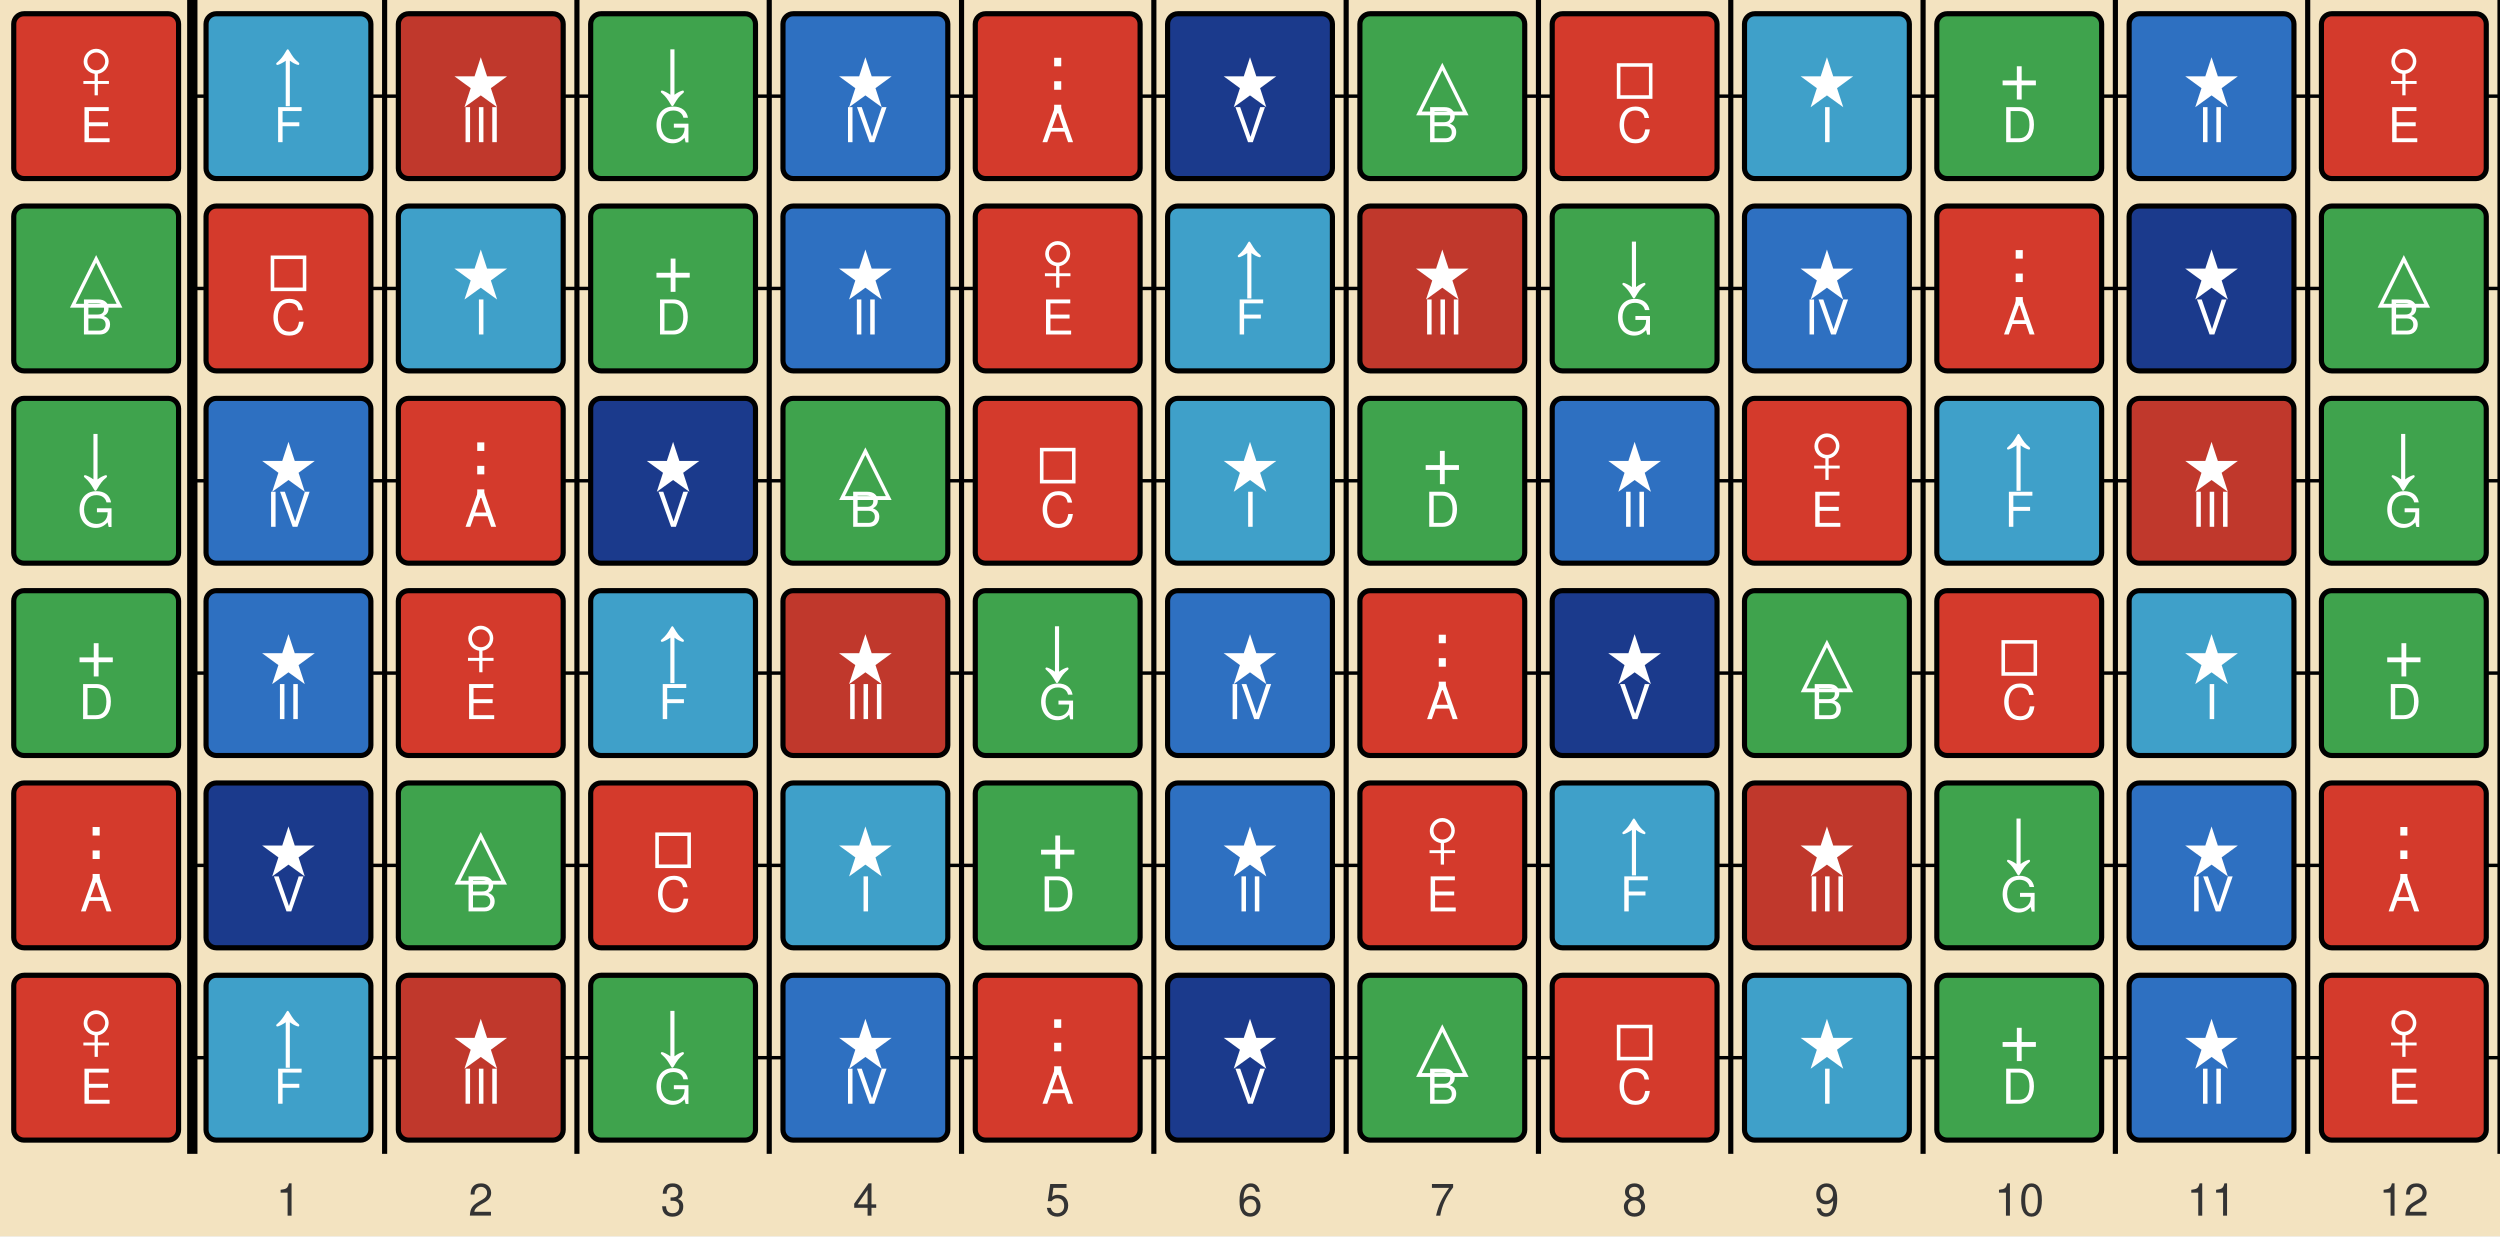
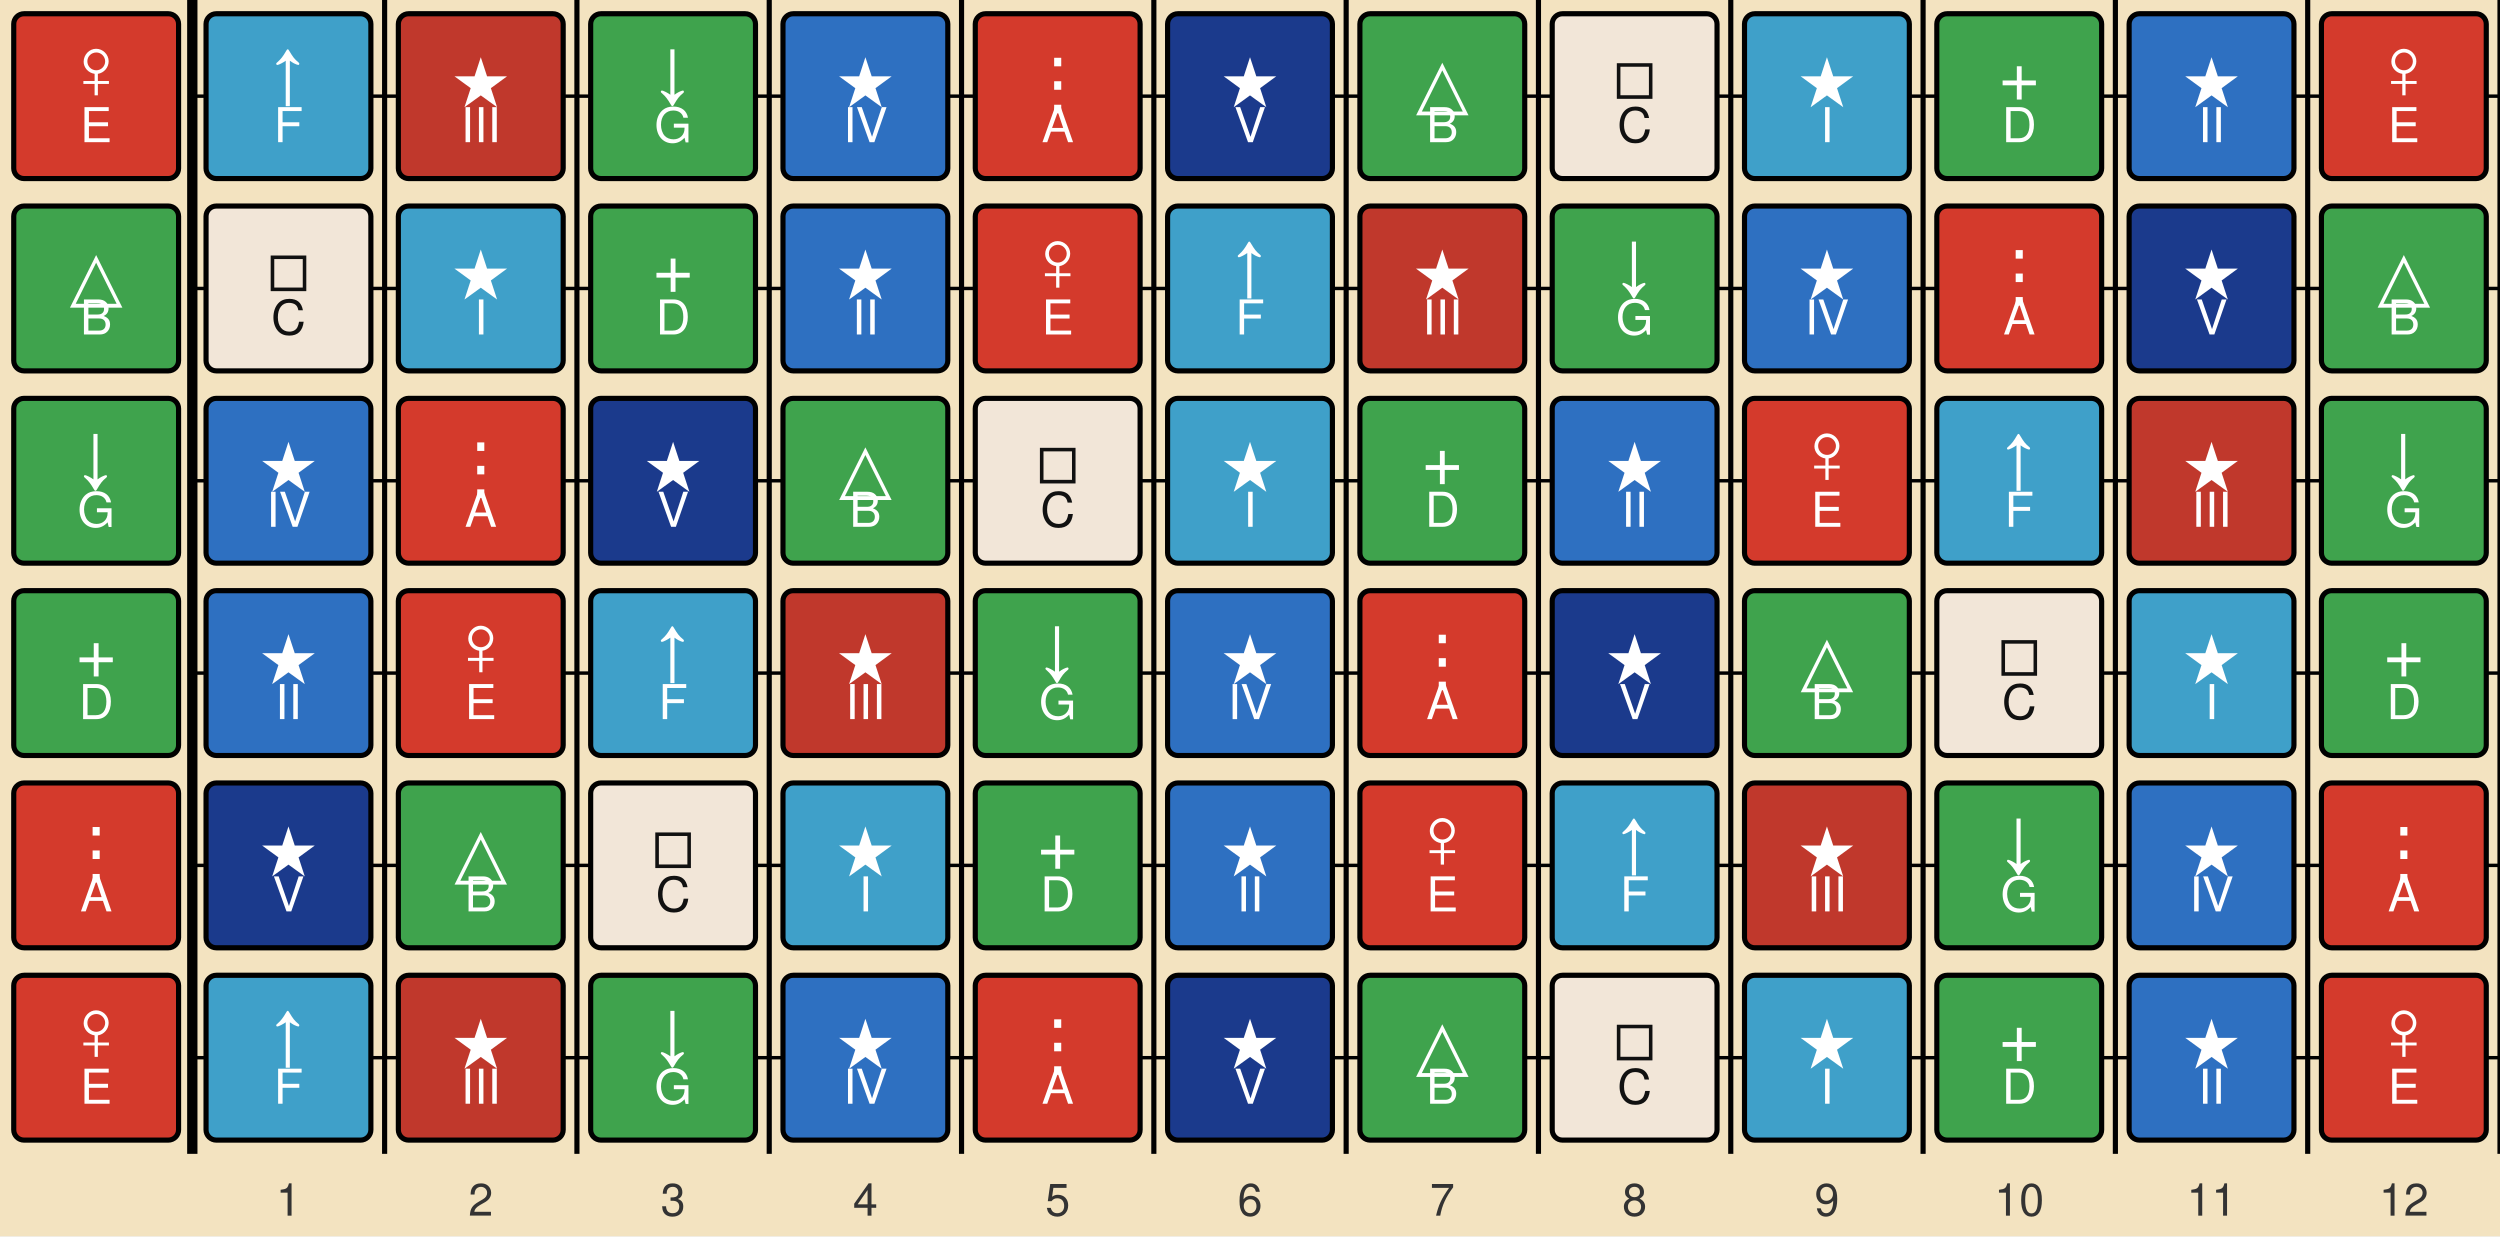
<svg xmlns="http://www.w3.org/2000/svg" width="728" height="360" viewBox="0 0 728 360">
  <rect width="728" height="360" fill="#f3e3c0" />
  <line x1="56" y1="0" x2="56" y2="336" stroke="#000" stroke-width="3" />
  <line x1="112" y1="0" x2="112" y2="336" stroke="#000" stroke-width="1.5" />
  <text x="84" y="354" fill="#333" font-size="13" text-anchor="middle" font-family="Helvetica,Arial,sans-serif">1</text>
  <line x1="168" y1="0" x2="168" y2="336" stroke="#000" stroke-width="1.5" />
  <text x="140" y="354" fill="#333" font-size="13" text-anchor="middle" font-family="Helvetica,Arial,sans-serif">2</text>
  <line x1="224" y1="0" x2="224" y2="336" stroke="#000" stroke-width="1.5" />
  <text x="196" y="354" fill="#333" font-size="13" text-anchor="middle" font-family="Helvetica,Arial,sans-serif">3</text>
  <line x1="280" y1="0" x2="280" y2="336" stroke="#000" stroke-width="1.5" />
  <text x="252" y="354" fill="#333" font-size="13" text-anchor="middle" font-family="Helvetica,Arial,sans-serif">4</text>
  <line x1="336" y1="0" x2="336" y2="336" stroke="#000" stroke-width="1.5" />
  <text x="308" y="354" fill="#333" font-size="13" text-anchor="middle" font-family="Helvetica,Arial,sans-serif">5</text>
  <line x1="392" y1="0" x2="392" y2="336" stroke="#000" stroke-width="1.5" />
  <text x="364" y="354" fill="#333" font-size="13" text-anchor="middle" font-family="Helvetica,Arial,sans-serif">6</text>
  <line x1="448" y1="0" x2="448" y2="336" stroke="#000" stroke-width="1.5" />
  <text x="420" y="354" fill="#333" font-size="13" text-anchor="middle" font-family="Helvetica,Arial,sans-serif">7</text>
  <line x1="504" y1="0" x2="504" y2="336" stroke="#000" stroke-width="1.5" />
  <text x="476" y="354" fill="#333" font-size="13" text-anchor="middle" font-family="Helvetica,Arial,sans-serif">8</text>
  <line x1="560" y1="0" x2="560" y2="336" stroke="#000" stroke-width="1.5" />
  <text x="532" y="354" fill="#333" font-size="13" text-anchor="middle" font-family="Helvetica,Arial,sans-serif">9</text>
  <line x1="616" y1="0" x2="616" y2="336" stroke="#000" stroke-width="1.5" />
  <text x="588" y="354" fill="#333" font-size="13" text-anchor="middle" font-family="Helvetica,Arial,sans-serif">10</text>
  <line x1="672" y1="0" x2="672" y2="336" stroke="#000" stroke-width="1.5" />
  <text x="644" y="354" fill="#333" font-size="13" text-anchor="middle" font-family="Helvetica,Arial,sans-serif">11</text>
  <line x1="728" y1="0" x2="728" y2="336" stroke="#000" stroke-width="1.5" />
  <text x="700" y="354" fill="#333" font-size="13" text-anchor="middle" font-family="Helvetica,Arial,sans-serif">12</text>
  <line x1="56" y1="28" x2="728" y2="28" stroke="#000" stroke-width="1" />
  <rect x="4.0" y="4.0" width="48.0" height="48.0" rx="3" fill="#D43A2C" stroke="#000" stroke-width="1.5" />
  <text x="28.0" y="24.2" fill="#fff" font-size="20" text-anchor="middle" dominant-baseline="central" font-family="Helvetica,Arial,sans-serif">♀</text>
  <text x="28.0" y="41.4" fill="#fff" font-size="14" text-anchor="middle" font-family="Helvetica,Arial,sans-serif">E</text>
  <rect x="60.0" y="4.0" width="48.0" height="48.0" rx="3" fill="#3FA0C9" stroke="#000" stroke-width="1.5" />
  <text x="84.0" y="24.2" fill="#fff" font-size="20" text-anchor="middle" dominant-baseline="central" font-family="Helvetica,Arial,sans-serif">↑</text>
  <text x="84.0" y="41.4" fill="#fff" font-size="14" text-anchor="middle" font-family="Helvetica,Arial,sans-serif">F</text>
  <rect x="116.0" y="4.0" width="48.0" height="48.0" rx="3" fill="#C0382C" stroke="#000" stroke-width="1.5" />
  <text x="140.0" y="24.2" fill="#fff" font-size="20" text-anchor="middle" dominant-baseline="central" font-family="Helvetica,Arial,sans-serif">★</text>
  <text x="140.0" y="41.4" fill="#fff" font-size="14" text-anchor="middle" font-family="Helvetica,Arial,sans-serif">III</text>
  <rect x="172.0" y="4.0" width="48.0" height="48.0" rx="3" fill="#3FA34D" stroke="#000" stroke-width="1.5" />
  <text x="196.0" y="24.2" fill="#fff" font-size="20" text-anchor="middle" dominant-baseline="central" font-family="Helvetica,Arial,sans-serif">↓</text>
  <text x="196.0" y="41.4" fill="#fff" font-size="14" text-anchor="middle" font-family="Helvetica,Arial,sans-serif">G</text>
  <rect x="228.0" y="4.0" width="48.0" height="48.0" rx="3" fill="#2E70C1" stroke="#000" stroke-width="1.5" />
  <text x="252.0" y="24.2" fill="#fff" font-size="20" text-anchor="middle" dominant-baseline="central" font-family="Helvetica,Arial,sans-serif">★</text>
  <text x="252.0" y="41.4" fill="#fff" font-size="14" text-anchor="middle" font-family="Helvetica,Arial,sans-serif">IV</text>
  <rect x="284.0" y="4.0" width="48.0" height="48.0" rx="3" fill="#D43A2C" stroke="#000" stroke-width="1.5" />
  <text x="308.0" y="24.2" fill="#fff" font-size="20" text-anchor="middle" dominant-baseline="central" font-family="Helvetica,Arial,sans-serif">⋮</text>
  <text x="308.0" y="41.4" fill="#fff" font-size="14" text-anchor="middle" font-family="Helvetica,Arial,sans-serif">A</text>
  <rect x="340.0" y="4.0" width="48.0" height="48.0" rx="3" fill="#1B3A8C" stroke="#000" stroke-width="1.5" />
  <text x="364.0" y="24.2" fill="#fff" font-size="20" text-anchor="middle" dominant-baseline="central" font-family="Helvetica,Arial,sans-serif">★</text>
  <text x="364.0" y="41.4" fill="#fff" font-size="14" text-anchor="middle" font-family="Helvetica,Arial,sans-serif">V</text>
  <rect x="396.0" y="4.0" width="48.0" height="48.0" rx="3" fill="#3FA34D" stroke="#000" stroke-width="1.5" />
  <text x="420.0" y="24.2" fill="#fff" font-size="20" text-anchor="middle" dominant-baseline="central" font-family="Helvetica,Arial,sans-serif">△</text>
  <text x="420.0" y="41.4" fill="#fff" font-size="14" text-anchor="middle" font-family="Helvetica,Arial,sans-serif">B</text>
-   <rect x="452.0" y="4.0" width="48.0" height="48.0" rx="3" fill="#D43A2C" stroke="#000" stroke-width="1.5" />
-   <text x="476.0" y="24.2" fill="#fff" font-size="20" text-anchor="middle" dominant-baseline="central" font-family="Helvetica,Arial,sans-serif">□</text>
-   <text x="476.0" y="41.4" fill="#fff" font-size="14" text-anchor="middle" font-family="Helvetica,Arial,sans-serif">C</text>
+   <rect x="452.0" y="4.0" width="48.0" height="48.0" rx="3" fill="#F2E6D8" stroke="#000" stroke-width="1.5" />
+   <text x="476.0" y="24.2" fill="#111" font-size="20" text-anchor="middle" dominant-baseline="central" font-family="Helvetica,Arial,sans-serif">□</text>
+   <text x="476.0" y="41.4" fill="#111" font-size="14" text-anchor="middle" font-family="Helvetica,Arial,sans-serif">C</text>
  <rect x="508.0" y="4.0" width="48.0" height="48.0" rx="3" fill="#3FA0C9" stroke="#000" stroke-width="1.5" />
  <text x="532.0" y="24.2" fill="#fff" font-size="20" text-anchor="middle" dominant-baseline="central" font-family="Helvetica,Arial,sans-serif">★</text>
  <text x="532.0" y="41.4" fill="#fff" font-size="14" text-anchor="middle" font-family="Helvetica,Arial,sans-serif">I</text>
  <rect x="564.0" y="4.0" width="48.0" height="48.0" rx="3" fill="#3FA34D" stroke="#000" stroke-width="1.5" />
  <text x="588.0" y="24.2" fill="#fff" font-size="20" text-anchor="middle" dominant-baseline="central" font-family="Helvetica,Arial,sans-serif">+</text>
  <text x="588.0" y="41.4" fill="#fff" font-size="14" text-anchor="middle" font-family="Helvetica,Arial,sans-serif">D</text>
  <rect x="620.0" y="4.0" width="48.0" height="48.0" rx="3" fill="#2E70C1" stroke="#000" stroke-width="1.5" />
  <text x="644.0" y="24.2" fill="#fff" font-size="20" text-anchor="middle" dominant-baseline="central" font-family="Helvetica,Arial,sans-serif">★</text>
  <text x="644.0" y="41.4" fill="#fff" font-size="14" text-anchor="middle" font-family="Helvetica,Arial,sans-serif">II</text>
  <rect x="676.0" y="4.0" width="48.0" height="48.0" rx="3" fill="#D43A2C" stroke="#000" stroke-width="1.5" />
  <text x="700.0" y="24.2" fill="#fff" font-size="20" text-anchor="middle" dominant-baseline="central" font-family="Helvetica,Arial,sans-serif">♀</text>
  <text x="700.0" y="41.4" fill="#fff" font-size="14" text-anchor="middle" font-family="Helvetica,Arial,sans-serif">E</text>
  <line x1="56" y1="84" x2="728" y2="84" stroke="#000" stroke-width="1" />
  <rect x="4.0" y="60.0" width="48.0" height="48.0" rx="3" fill="#3FA34D" stroke="#000" stroke-width="1.5" />
  <text x="28.0" y="80.2" fill="#fff" font-size="20" text-anchor="middle" dominant-baseline="central" font-family="Helvetica,Arial,sans-serif">△</text>
  <text x="28.0" y="97.4" fill="#fff" font-size="14" text-anchor="middle" font-family="Helvetica,Arial,sans-serif">B</text>
-   <rect x="60.0" y="60.0" width="48.0" height="48.0" rx="3" fill="#D43A2C" stroke="#000" stroke-width="1.5" />
-   <text x="84.0" y="80.2" fill="#fff" font-size="20" text-anchor="middle" dominant-baseline="central" font-family="Helvetica,Arial,sans-serif">□</text>
-   <text x="84.0" y="97.4" fill="#fff" font-size="14" text-anchor="middle" font-family="Helvetica,Arial,sans-serif">C</text>
+   <rect x="60.0" y="60.0" width="48.0" height="48.0" rx="3" fill="#F2E6D8" stroke="#000" stroke-width="1.5" />
+   <text x="84.0" y="80.2" fill="#111" font-size="20" text-anchor="middle" dominant-baseline="central" font-family="Helvetica,Arial,sans-serif">□</text>
+   <text x="84.0" y="97.4" fill="#111" font-size="14" text-anchor="middle" font-family="Helvetica,Arial,sans-serif">C</text>
  <rect x="116.0" y="60.0" width="48.0" height="48.0" rx="3" fill="#3FA0C9" stroke="#000" stroke-width="1.5" />
  <text x="140.0" y="80.2" fill="#fff" font-size="20" text-anchor="middle" dominant-baseline="central" font-family="Helvetica,Arial,sans-serif">★</text>
  <text x="140.0" y="97.4" fill="#fff" font-size="14" text-anchor="middle" font-family="Helvetica,Arial,sans-serif">I</text>
  <rect x="172.0" y="60.0" width="48.0" height="48.0" rx="3" fill="#3FA34D" stroke="#000" stroke-width="1.5" />
  <text x="196.0" y="80.2" fill="#fff" font-size="20" text-anchor="middle" dominant-baseline="central" font-family="Helvetica,Arial,sans-serif">+</text>
  <text x="196.0" y="97.4" fill="#fff" font-size="14" text-anchor="middle" font-family="Helvetica,Arial,sans-serif">D</text>
  <rect x="228.0" y="60.0" width="48.0" height="48.0" rx="3" fill="#2E70C1" stroke="#000" stroke-width="1.5" />
  <text x="252.0" y="80.2" fill="#fff" font-size="20" text-anchor="middle" dominant-baseline="central" font-family="Helvetica,Arial,sans-serif">★</text>
  <text x="252.0" y="97.4" fill="#fff" font-size="14" text-anchor="middle" font-family="Helvetica,Arial,sans-serif">II</text>
  <rect x="284.0" y="60.0" width="48.0" height="48.0" rx="3" fill="#D43A2C" stroke="#000" stroke-width="1.5" />
  <text x="308.0" y="80.2" fill="#fff" font-size="20" text-anchor="middle" dominant-baseline="central" font-family="Helvetica,Arial,sans-serif">♀</text>
  <text x="308.0" y="97.4" fill="#fff" font-size="14" text-anchor="middle" font-family="Helvetica,Arial,sans-serif">E</text>
  <rect x="340.0" y="60.0" width="48.0" height="48.0" rx="3" fill="#3FA0C9" stroke="#000" stroke-width="1.5" />
  <text x="364.0" y="80.2" fill="#fff" font-size="20" text-anchor="middle" dominant-baseline="central" font-family="Helvetica,Arial,sans-serif">↑</text>
  <text x="364.0" y="97.4" fill="#fff" font-size="14" text-anchor="middle" font-family="Helvetica,Arial,sans-serif">F</text>
  <rect x="396.0" y="60.0" width="48.0" height="48.0" rx="3" fill="#C0382C" stroke="#000" stroke-width="1.5" />
  <text x="420.0" y="80.2" fill="#fff" font-size="20" text-anchor="middle" dominant-baseline="central" font-family="Helvetica,Arial,sans-serif">★</text>
  <text x="420.0" y="97.4" fill="#fff" font-size="14" text-anchor="middle" font-family="Helvetica,Arial,sans-serif">III</text>
  <rect x="452.0" y="60.0" width="48.0" height="48.0" rx="3" fill="#3FA34D" stroke="#000" stroke-width="1.5" />
  <text x="476.0" y="80.2" fill="#fff" font-size="20" text-anchor="middle" dominant-baseline="central" font-family="Helvetica,Arial,sans-serif">↓</text>
  <text x="476.0" y="97.4" fill="#fff" font-size="14" text-anchor="middle" font-family="Helvetica,Arial,sans-serif">G</text>
  <rect x="508.0" y="60.0" width="48.0" height="48.0" rx="3" fill="#2E70C1" stroke="#000" stroke-width="1.5" />
  <text x="532.0" y="80.2" fill="#fff" font-size="20" text-anchor="middle" dominant-baseline="central" font-family="Helvetica,Arial,sans-serif">★</text>
  <text x="532.0" y="97.4" fill="#fff" font-size="14" text-anchor="middle" font-family="Helvetica,Arial,sans-serif">IV</text>
  <rect x="564.0" y="60.0" width="48.0" height="48.0" rx="3" fill="#D43A2C" stroke="#000" stroke-width="1.5" />
  <text x="588.0" y="80.2" fill="#fff" font-size="20" text-anchor="middle" dominant-baseline="central" font-family="Helvetica,Arial,sans-serif">⋮</text>
  <text x="588.0" y="97.4" fill="#fff" font-size="14" text-anchor="middle" font-family="Helvetica,Arial,sans-serif">A</text>
  <rect x="620.0" y="60.0" width="48.0" height="48.0" rx="3" fill="#1B3A8C" stroke="#000" stroke-width="1.5" />
  <text x="644.0" y="80.2" fill="#fff" font-size="20" text-anchor="middle" dominant-baseline="central" font-family="Helvetica,Arial,sans-serif">★</text>
  <text x="644.0" y="97.4" fill="#fff" font-size="14" text-anchor="middle" font-family="Helvetica,Arial,sans-serif">V</text>
  <rect x="676.0" y="60.0" width="48.0" height="48.0" rx="3" fill="#3FA34D" stroke="#000" stroke-width="1.5" />
  <text x="700.0" y="80.2" fill="#fff" font-size="20" text-anchor="middle" dominant-baseline="central" font-family="Helvetica,Arial,sans-serif">△</text>
  <text x="700.0" y="97.4" fill="#fff" font-size="14" text-anchor="middle" font-family="Helvetica,Arial,sans-serif">B</text>
  <line x1="56" y1="140" x2="728" y2="140" stroke="#000" stroke-width="1" />
  <rect x="4.0" y="116.0" width="48.0" height="48.0" rx="3" fill="#3FA34D" stroke="#000" stroke-width="1.5" />
  <text x="28.0" y="136.2" fill="#fff" font-size="20" text-anchor="middle" dominant-baseline="central" font-family="Helvetica,Arial,sans-serif">↓</text>
  <text x="28.0" y="153.4" fill="#fff" font-size="14" text-anchor="middle" font-family="Helvetica,Arial,sans-serif">G</text>
  <rect x="60.0" y="116.0" width="48.0" height="48.0" rx="3" fill="#2E70C1" stroke="#000" stroke-width="1.5" />
  <text x="84.0" y="136.2" fill="#fff" font-size="20" text-anchor="middle" dominant-baseline="central" font-family="Helvetica,Arial,sans-serif">★</text>
  <text x="84.0" y="153.4" fill="#fff" font-size="14" text-anchor="middle" font-family="Helvetica,Arial,sans-serif">IV</text>
  <rect x="116.0" y="116.0" width="48.0" height="48.0" rx="3" fill="#D43A2C" stroke="#000" stroke-width="1.5" />
  <text x="140.0" y="136.2" fill="#fff" font-size="20" text-anchor="middle" dominant-baseline="central" font-family="Helvetica,Arial,sans-serif">⋮</text>
  <text x="140.0" y="153.4" fill="#fff" font-size="14" text-anchor="middle" font-family="Helvetica,Arial,sans-serif">A</text>
  <rect x="172.0" y="116.0" width="48.0" height="48.0" rx="3" fill="#1B3A8C" stroke="#000" stroke-width="1.5" />
  <text x="196.0" y="136.2" fill="#fff" font-size="20" text-anchor="middle" dominant-baseline="central" font-family="Helvetica,Arial,sans-serif">★</text>
  <text x="196.0" y="153.4" fill="#fff" font-size="14" text-anchor="middle" font-family="Helvetica,Arial,sans-serif">V</text>
  <rect x="228.0" y="116.0" width="48.0" height="48.0" rx="3" fill="#3FA34D" stroke="#000" stroke-width="1.5" />
  <text x="252.0" y="136.2" fill="#fff" font-size="20" text-anchor="middle" dominant-baseline="central" font-family="Helvetica,Arial,sans-serif">△</text>
  <text x="252.0" y="153.4" fill="#fff" font-size="14" text-anchor="middle" font-family="Helvetica,Arial,sans-serif">B</text>
-   <rect x="284.0" y="116.0" width="48.0" height="48.0" rx="3" fill="#D43A2C" stroke="#000" stroke-width="1.5" />
-   <text x="308.0" y="136.2" fill="#fff" font-size="20" text-anchor="middle" dominant-baseline="central" font-family="Helvetica,Arial,sans-serif">□</text>
-   <text x="308.0" y="153.4" fill="#fff" font-size="14" text-anchor="middle" font-family="Helvetica,Arial,sans-serif">C</text>
+   <rect x="284.0" y="116.0" width="48.0" height="48.0" rx="3" fill="#F2E6D8" stroke="#000" stroke-width="1.5" />
+   <text x="308.0" y="136.2" fill="#111" font-size="20" text-anchor="middle" dominant-baseline="central" font-family="Helvetica,Arial,sans-serif">□</text>
+   <text x="308.0" y="153.4" fill="#111" font-size="14" text-anchor="middle" font-family="Helvetica,Arial,sans-serif">C</text>
  <rect x="340.0" y="116.0" width="48.0" height="48.0" rx="3" fill="#3FA0C9" stroke="#000" stroke-width="1.5" />
  <text x="364.0" y="136.2" fill="#fff" font-size="20" text-anchor="middle" dominant-baseline="central" font-family="Helvetica,Arial,sans-serif">★</text>
  <text x="364.0" y="153.4" fill="#fff" font-size="14" text-anchor="middle" font-family="Helvetica,Arial,sans-serif">I</text>
  <rect x="396.0" y="116.0" width="48.0" height="48.0" rx="3" fill="#3FA34D" stroke="#000" stroke-width="1.5" />
  <text x="420.0" y="136.2" fill="#fff" font-size="20" text-anchor="middle" dominant-baseline="central" font-family="Helvetica,Arial,sans-serif">+</text>
  <text x="420.0" y="153.4" fill="#fff" font-size="14" text-anchor="middle" font-family="Helvetica,Arial,sans-serif">D</text>
  <rect x="452.0" y="116.0" width="48.0" height="48.0" rx="3" fill="#2E70C1" stroke="#000" stroke-width="1.5" />
  <text x="476.0" y="136.2" fill="#fff" font-size="20" text-anchor="middle" dominant-baseline="central" font-family="Helvetica,Arial,sans-serif">★</text>
  <text x="476.0" y="153.4" fill="#fff" font-size="14" text-anchor="middle" font-family="Helvetica,Arial,sans-serif">II</text>
  <rect x="508.0" y="116.0" width="48.0" height="48.0" rx="3" fill="#D43A2C" stroke="#000" stroke-width="1.5" />
  <text x="532.0" y="136.2" fill="#fff" font-size="20" text-anchor="middle" dominant-baseline="central" font-family="Helvetica,Arial,sans-serif">♀</text>
  <text x="532.0" y="153.4" fill="#fff" font-size="14" text-anchor="middle" font-family="Helvetica,Arial,sans-serif">E</text>
  <rect x="564.0" y="116.0" width="48.0" height="48.0" rx="3" fill="#3FA0C9" stroke="#000" stroke-width="1.5" />
  <text x="588.0" y="136.2" fill="#fff" font-size="20" text-anchor="middle" dominant-baseline="central" font-family="Helvetica,Arial,sans-serif">↑</text>
  <text x="588.0" y="153.4" fill="#fff" font-size="14" text-anchor="middle" font-family="Helvetica,Arial,sans-serif">F</text>
  <rect x="620.0" y="116.0" width="48.0" height="48.0" rx="3" fill="#C0382C" stroke="#000" stroke-width="1.5" />
  <text x="644.0" y="136.2" fill="#fff" font-size="20" text-anchor="middle" dominant-baseline="central" font-family="Helvetica,Arial,sans-serif">★</text>
  <text x="644.0" y="153.4" fill="#fff" font-size="14" text-anchor="middle" font-family="Helvetica,Arial,sans-serif">III</text>
  <rect x="676.0" y="116.0" width="48.0" height="48.0" rx="3" fill="#3FA34D" stroke="#000" stroke-width="1.5" />
  <text x="700.0" y="136.2" fill="#fff" font-size="20" text-anchor="middle" dominant-baseline="central" font-family="Helvetica,Arial,sans-serif">↓</text>
  <text x="700.0" y="153.4" fill="#fff" font-size="14" text-anchor="middle" font-family="Helvetica,Arial,sans-serif">G</text>
  <line x1="56" y1="196" x2="728" y2="196" stroke="#000" stroke-width="1" />
  <rect x="4.0" y="172.0" width="48.0" height="48.0" rx="3" fill="#3FA34D" stroke="#000" stroke-width="1.5" />
  <text x="28.0" y="192.2" fill="#fff" font-size="20" text-anchor="middle" dominant-baseline="central" font-family="Helvetica,Arial,sans-serif">+</text>
  <text x="28.0" y="209.4" fill="#fff" font-size="14" text-anchor="middle" font-family="Helvetica,Arial,sans-serif">D</text>
  <rect x="60.0" y="172.0" width="48.0" height="48.0" rx="3" fill="#2E70C1" stroke="#000" stroke-width="1.5" />
  <text x="84.0" y="192.2" fill="#fff" font-size="20" text-anchor="middle" dominant-baseline="central" font-family="Helvetica,Arial,sans-serif">★</text>
  <text x="84.0" y="209.4" fill="#fff" font-size="14" text-anchor="middle" font-family="Helvetica,Arial,sans-serif">II</text>
  <rect x="116.0" y="172.0" width="48.0" height="48.0" rx="3" fill="#D43A2C" stroke="#000" stroke-width="1.5" />
  <text x="140.0" y="192.2" fill="#fff" font-size="20" text-anchor="middle" dominant-baseline="central" font-family="Helvetica,Arial,sans-serif">♀</text>
  <text x="140.0" y="209.4" fill="#fff" font-size="14" text-anchor="middle" font-family="Helvetica,Arial,sans-serif">E</text>
  <rect x="172.0" y="172.0" width="48.0" height="48.0" rx="3" fill="#3FA0C9" stroke="#000" stroke-width="1.5" />
  <text x="196.0" y="192.2" fill="#fff" font-size="20" text-anchor="middle" dominant-baseline="central" font-family="Helvetica,Arial,sans-serif">↑</text>
  <text x="196.0" y="209.4" fill="#fff" font-size="14" text-anchor="middle" font-family="Helvetica,Arial,sans-serif">F</text>
  <rect x="228.0" y="172.0" width="48.0" height="48.0" rx="3" fill="#C0382C" stroke="#000" stroke-width="1.5" />
  <text x="252.0" y="192.2" fill="#fff" font-size="20" text-anchor="middle" dominant-baseline="central" font-family="Helvetica,Arial,sans-serif">★</text>
  <text x="252.0" y="209.4" fill="#fff" font-size="14" text-anchor="middle" font-family="Helvetica,Arial,sans-serif">III</text>
  <rect x="284.0" y="172.0" width="48.0" height="48.0" rx="3" fill="#3FA34D" stroke="#000" stroke-width="1.5" />
  <text x="308.0" y="192.2" fill="#fff" font-size="20" text-anchor="middle" dominant-baseline="central" font-family="Helvetica,Arial,sans-serif">↓</text>
  <text x="308.0" y="209.4" fill="#fff" font-size="14" text-anchor="middle" font-family="Helvetica,Arial,sans-serif">G</text>
  <rect x="340.0" y="172.0" width="48.0" height="48.0" rx="3" fill="#2E70C1" stroke="#000" stroke-width="1.5" />
  <text x="364.0" y="192.2" fill="#fff" font-size="20" text-anchor="middle" dominant-baseline="central" font-family="Helvetica,Arial,sans-serif">★</text>
  <text x="364.0" y="209.4" fill="#fff" font-size="14" text-anchor="middle" font-family="Helvetica,Arial,sans-serif">IV</text>
  <rect x="396.0" y="172.0" width="48.0" height="48.0" rx="3" fill="#D43A2C" stroke="#000" stroke-width="1.5" />
  <text x="420.0" y="192.2" fill="#fff" font-size="20" text-anchor="middle" dominant-baseline="central" font-family="Helvetica,Arial,sans-serif">⋮</text>
  <text x="420.0" y="209.4" fill="#fff" font-size="14" text-anchor="middle" font-family="Helvetica,Arial,sans-serif">A</text>
  <rect x="452.0" y="172.0" width="48.0" height="48.0" rx="3" fill="#1B3A8C" stroke="#000" stroke-width="1.5" />
  <text x="476.0" y="192.2" fill="#fff" font-size="20" text-anchor="middle" dominant-baseline="central" font-family="Helvetica,Arial,sans-serif">★</text>
  <text x="476.0" y="209.4" fill="#fff" font-size="14" text-anchor="middle" font-family="Helvetica,Arial,sans-serif">V</text>
  <rect x="508.0" y="172.0" width="48.0" height="48.0" rx="3" fill="#3FA34D" stroke="#000" stroke-width="1.5" />
  <text x="532.0" y="192.2" fill="#fff" font-size="20" text-anchor="middle" dominant-baseline="central" font-family="Helvetica,Arial,sans-serif">△</text>
  <text x="532.0" y="209.4" fill="#fff" font-size="14" text-anchor="middle" font-family="Helvetica,Arial,sans-serif">B</text>
-   <rect x="564.0" y="172.0" width="48.0" height="48.0" rx="3" fill="#D43A2C" stroke="#000" stroke-width="1.5" />
-   <text x="588.0" y="192.2" fill="#fff" font-size="20" text-anchor="middle" dominant-baseline="central" font-family="Helvetica,Arial,sans-serif">□</text>
-   <text x="588.0" y="209.4" fill="#fff" font-size="14" text-anchor="middle" font-family="Helvetica,Arial,sans-serif">C</text>
+   <rect x="564.0" y="172.0" width="48.0" height="48.0" rx="3" fill="#F2E6D8" stroke="#000" stroke-width="1.5" />
+   <text x="588.0" y="192.2" fill="#111" font-size="20" text-anchor="middle" dominant-baseline="central" font-family="Helvetica,Arial,sans-serif">□</text>
+   <text x="588.0" y="209.4" fill="#111" font-size="14" text-anchor="middle" font-family="Helvetica,Arial,sans-serif">C</text>
  <rect x="620.0" y="172.0" width="48.0" height="48.0" rx="3" fill="#3FA0C9" stroke="#000" stroke-width="1.5" />
  <text x="644.0" y="192.2" fill="#fff" font-size="20" text-anchor="middle" dominant-baseline="central" font-family="Helvetica,Arial,sans-serif">★</text>
  <text x="644.0" y="209.4" fill="#fff" font-size="14" text-anchor="middle" font-family="Helvetica,Arial,sans-serif">I</text>
  <rect x="676.0" y="172.0" width="48.0" height="48.0" rx="3" fill="#3FA34D" stroke="#000" stroke-width="1.5" />
  <text x="700.0" y="192.2" fill="#fff" font-size="20" text-anchor="middle" dominant-baseline="central" font-family="Helvetica,Arial,sans-serif">+</text>
  <text x="700.0" y="209.4" fill="#fff" font-size="14" text-anchor="middle" font-family="Helvetica,Arial,sans-serif">D</text>
  <line x1="56" y1="252" x2="728" y2="252" stroke="#000" stroke-width="1" />
  <rect x="4.0" y="228.0" width="48.0" height="48.0" rx="3" fill="#D43A2C" stroke="#000" stroke-width="1.5" />
  <text x="28.0" y="248.2" fill="#fff" font-size="20" text-anchor="middle" dominant-baseline="central" font-family="Helvetica,Arial,sans-serif">⋮</text>
  <text x="28.0" y="265.4" fill="#fff" font-size="14" text-anchor="middle" font-family="Helvetica,Arial,sans-serif">A</text>
  <rect x="60.0" y="228.0" width="48.0" height="48.0" rx="3" fill="#1B3A8C" stroke="#000" stroke-width="1.5" />
  <text x="84.0" y="248.2" fill="#fff" font-size="20" text-anchor="middle" dominant-baseline="central" font-family="Helvetica,Arial,sans-serif">★</text>
  <text x="84.0" y="265.4" fill="#fff" font-size="14" text-anchor="middle" font-family="Helvetica,Arial,sans-serif">V</text>
  <rect x="116.0" y="228.0" width="48.0" height="48.0" rx="3" fill="#3FA34D" stroke="#000" stroke-width="1.5" />
  <text x="140.0" y="248.2" fill="#fff" font-size="20" text-anchor="middle" dominant-baseline="central" font-family="Helvetica,Arial,sans-serif">△</text>
  <text x="140.0" y="265.4" fill="#fff" font-size="14" text-anchor="middle" font-family="Helvetica,Arial,sans-serif">B</text>
-   <rect x="172.0" y="228.0" width="48.0" height="48.0" rx="3" fill="#D43A2C" stroke="#000" stroke-width="1.5" />
-   <text x="196.0" y="248.2" fill="#fff" font-size="20" text-anchor="middle" dominant-baseline="central" font-family="Helvetica,Arial,sans-serif">□</text>
-   <text x="196.0" y="265.4" fill="#fff" font-size="14" text-anchor="middle" font-family="Helvetica,Arial,sans-serif">C</text>
+   <rect x="172.0" y="228.0" width="48.0" height="48.0" rx="3" fill="#F2E6D8" stroke="#000" stroke-width="1.5" />
+   <text x="196.0" y="248.2" fill="#111" font-size="20" text-anchor="middle" dominant-baseline="central" font-family="Helvetica,Arial,sans-serif">□</text>
+   <text x="196.0" y="265.4" fill="#111" font-size="14" text-anchor="middle" font-family="Helvetica,Arial,sans-serif">C</text>
  <rect x="228.0" y="228.0" width="48.0" height="48.0" rx="3" fill="#3FA0C9" stroke="#000" stroke-width="1.5" />
  <text x="252.0" y="248.2" fill="#fff" font-size="20" text-anchor="middle" dominant-baseline="central" font-family="Helvetica,Arial,sans-serif">★</text>
  <text x="252.0" y="265.4" fill="#fff" font-size="14" text-anchor="middle" font-family="Helvetica,Arial,sans-serif">I</text>
  <rect x="284.0" y="228.0" width="48.0" height="48.0" rx="3" fill="#3FA34D" stroke="#000" stroke-width="1.5" />
  <text x="308.0" y="248.2" fill="#fff" font-size="20" text-anchor="middle" dominant-baseline="central" font-family="Helvetica,Arial,sans-serif">+</text>
  <text x="308.0" y="265.4" fill="#fff" font-size="14" text-anchor="middle" font-family="Helvetica,Arial,sans-serif">D</text>
  <rect x="340.0" y="228.0" width="48.0" height="48.0" rx="3" fill="#2E70C1" stroke="#000" stroke-width="1.5" />
  <text x="364.0" y="248.2" fill="#fff" font-size="20" text-anchor="middle" dominant-baseline="central" font-family="Helvetica,Arial,sans-serif">★</text>
  <text x="364.0" y="265.4" fill="#fff" font-size="14" text-anchor="middle" font-family="Helvetica,Arial,sans-serif">II</text>
  <rect x="396.0" y="228.0" width="48.0" height="48.0" rx="3" fill="#D43A2C" stroke="#000" stroke-width="1.5" />
  <text x="420.0" y="248.2" fill="#fff" font-size="20" text-anchor="middle" dominant-baseline="central" font-family="Helvetica,Arial,sans-serif">♀</text>
  <text x="420.0" y="265.4" fill="#fff" font-size="14" text-anchor="middle" font-family="Helvetica,Arial,sans-serif">E</text>
  <rect x="452.0" y="228.0" width="48.0" height="48.0" rx="3" fill="#3FA0C9" stroke="#000" stroke-width="1.5" />
  <text x="476.0" y="248.2" fill="#fff" font-size="20" text-anchor="middle" dominant-baseline="central" font-family="Helvetica,Arial,sans-serif">↑</text>
  <text x="476.0" y="265.4" fill="#fff" font-size="14" text-anchor="middle" font-family="Helvetica,Arial,sans-serif">F</text>
  <rect x="508.0" y="228.0" width="48.0" height="48.0" rx="3" fill="#C0382C" stroke="#000" stroke-width="1.5" />
  <text x="532.0" y="248.2" fill="#fff" font-size="20" text-anchor="middle" dominant-baseline="central" font-family="Helvetica,Arial,sans-serif">★</text>
  <text x="532.0" y="265.4" fill="#fff" font-size="14" text-anchor="middle" font-family="Helvetica,Arial,sans-serif">III</text>
  <rect x="564.0" y="228.0" width="48.0" height="48.0" rx="3" fill="#3FA34D" stroke="#000" stroke-width="1.5" />
  <text x="588.0" y="248.2" fill="#fff" font-size="20" text-anchor="middle" dominant-baseline="central" font-family="Helvetica,Arial,sans-serif">↓</text>
  <text x="588.0" y="265.4" fill="#fff" font-size="14" text-anchor="middle" font-family="Helvetica,Arial,sans-serif">G</text>
  <rect x="620.0" y="228.0" width="48.0" height="48.0" rx="3" fill="#2E70C1" stroke="#000" stroke-width="1.5" />
  <text x="644.0" y="248.2" fill="#fff" font-size="20" text-anchor="middle" dominant-baseline="central" font-family="Helvetica,Arial,sans-serif">★</text>
  <text x="644.0" y="265.4" fill="#fff" font-size="14" text-anchor="middle" font-family="Helvetica,Arial,sans-serif">IV</text>
  <rect x="676.0" y="228.0" width="48.0" height="48.0" rx="3" fill="#D43A2C" stroke="#000" stroke-width="1.5" />
  <text x="700.0" y="248.2" fill="#fff" font-size="20" text-anchor="middle" dominant-baseline="central" font-family="Helvetica,Arial,sans-serif">⋮</text>
  <text x="700.0" y="265.4" fill="#fff" font-size="14" text-anchor="middle" font-family="Helvetica,Arial,sans-serif">A</text>
  <line x1="56" y1="308" x2="728" y2="308" stroke="#000" stroke-width="1" />
  <rect x="4.0" y="284.0" width="48.0" height="48.0" rx="3" fill="#D43A2C" stroke="#000" stroke-width="1.5" />
  <text x="28.0" y="304.2" fill="#fff" font-size="20" text-anchor="middle" dominant-baseline="central" font-family="Helvetica,Arial,sans-serif">♀</text>
  <text x="28.0" y="321.4" fill="#fff" font-size="14" text-anchor="middle" font-family="Helvetica,Arial,sans-serif">E</text>
  <rect x="60.0" y="284.0" width="48.0" height="48.0" rx="3" fill="#3FA0C9" stroke="#000" stroke-width="1.5" />
  <text x="84.0" y="304.2" fill="#fff" font-size="20" text-anchor="middle" dominant-baseline="central" font-family="Helvetica,Arial,sans-serif">↑</text>
  <text x="84.0" y="321.4" fill="#fff" font-size="14" text-anchor="middle" font-family="Helvetica,Arial,sans-serif">F</text>
  <rect x="116.0" y="284.0" width="48.0" height="48.0" rx="3" fill="#C0382C" stroke="#000" stroke-width="1.5" />
  <text x="140.0" y="304.2" fill="#fff" font-size="20" text-anchor="middle" dominant-baseline="central" font-family="Helvetica,Arial,sans-serif">★</text>
  <text x="140.0" y="321.4" fill="#fff" font-size="14" text-anchor="middle" font-family="Helvetica,Arial,sans-serif">III</text>
  <rect x="172.0" y="284.0" width="48.0" height="48.0" rx="3" fill="#3FA34D" stroke="#000" stroke-width="1.5" />
  <text x="196.0" y="304.2" fill="#fff" font-size="20" text-anchor="middle" dominant-baseline="central" font-family="Helvetica,Arial,sans-serif">↓</text>
  <text x="196.0" y="321.4" fill="#fff" font-size="14" text-anchor="middle" font-family="Helvetica,Arial,sans-serif">G</text>
  <rect x="228.0" y="284.0" width="48.0" height="48.0" rx="3" fill="#2E70C1" stroke="#000" stroke-width="1.5" />
  <text x="252.0" y="304.2" fill="#fff" font-size="20" text-anchor="middle" dominant-baseline="central" font-family="Helvetica,Arial,sans-serif">★</text>
  <text x="252.0" y="321.4" fill="#fff" font-size="14" text-anchor="middle" font-family="Helvetica,Arial,sans-serif">IV</text>
  <rect x="284.0" y="284.0" width="48.0" height="48.0" rx="3" fill="#D43A2C" stroke="#000" stroke-width="1.5" />
  <text x="308.0" y="304.2" fill="#fff" font-size="20" text-anchor="middle" dominant-baseline="central" font-family="Helvetica,Arial,sans-serif">⋮</text>
  <text x="308.0" y="321.4" fill="#fff" font-size="14" text-anchor="middle" font-family="Helvetica,Arial,sans-serif">A</text>
  <rect x="340.0" y="284.0" width="48.0" height="48.0" rx="3" fill="#1B3A8C" stroke="#000" stroke-width="1.5" />
  <text x="364.0" y="304.2" fill="#fff" font-size="20" text-anchor="middle" dominant-baseline="central" font-family="Helvetica,Arial,sans-serif">★</text>
  <text x="364.0" y="321.4" fill="#fff" font-size="14" text-anchor="middle" font-family="Helvetica,Arial,sans-serif">V</text>
  <rect x="396.0" y="284.0" width="48.0" height="48.0" rx="3" fill="#3FA34D" stroke="#000" stroke-width="1.5" />
  <text x="420.0" y="304.2" fill="#fff" font-size="20" text-anchor="middle" dominant-baseline="central" font-family="Helvetica,Arial,sans-serif">△</text>
  <text x="420.0" y="321.4" fill="#fff" font-size="14" text-anchor="middle" font-family="Helvetica,Arial,sans-serif">B</text>
-   <rect x="452.0" y="284.0" width="48.0" height="48.0" rx="3" fill="#D43A2C" stroke="#000" stroke-width="1.5" />
-   <text x="476.0" y="304.2" fill="#fff" font-size="20" text-anchor="middle" dominant-baseline="central" font-family="Helvetica,Arial,sans-serif">□</text>
-   <text x="476.0" y="321.4" fill="#fff" font-size="14" text-anchor="middle" font-family="Helvetica,Arial,sans-serif">C</text>
+   <rect x="452.0" y="284.0" width="48.0" height="48.0" rx="3" fill="#F2E6D8" stroke="#000" stroke-width="1.5" />
+   <text x="476.0" y="304.2" fill="#111" font-size="20" text-anchor="middle" dominant-baseline="central" font-family="Helvetica,Arial,sans-serif">□</text>
+   <text x="476.0" y="321.4" fill="#111" font-size="14" text-anchor="middle" font-family="Helvetica,Arial,sans-serif">C</text>
  <rect x="508.0" y="284.0" width="48.0" height="48.0" rx="3" fill="#3FA0C9" stroke="#000" stroke-width="1.5" />
  <text x="532.0" y="304.2" fill="#fff" font-size="20" text-anchor="middle" dominant-baseline="central" font-family="Helvetica,Arial,sans-serif">★</text>
  <text x="532.0" y="321.4" fill="#fff" font-size="14" text-anchor="middle" font-family="Helvetica,Arial,sans-serif">I</text>
  <rect x="564.0" y="284.0" width="48.0" height="48.0" rx="3" fill="#3FA34D" stroke="#000" stroke-width="1.5" />
  <text x="588.0" y="304.2" fill="#fff" font-size="20" text-anchor="middle" dominant-baseline="central" font-family="Helvetica,Arial,sans-serif">+</text>
  <text x="588.0" y="321.4" fill="#fff" font-size="14" text-anchor="middle" font-family="Helvetica,Arial,sans-serif">D</text>
  <rect x="620.0" y="284.0" width="48.0" height="48.0" rx="3" fill="#2E70C1" stroke="#000" stroke-width="1.5" />
  <text x="644.0" y="304.2" fill="#fff" font-size="20" text-anchor="middle" dominant-baseline="central" font-family="Helvetica,Arial,sans-serif">★</text>
  <text x="644.0" y="321.4" fill="#fff" font-size="14" text-anchor="middle" font-family="Helvetica,Arial,sans-serif">II</text>
  <rect x="676.0" y="284.0" width="48.0" height="48.0" rx="3" fill="#D43A2C" stroke="#000" stroke-width="1.5" />
  <text x="700.0" y="304.2" fill="#fff" font-size="20" text-anchor="middle" dominant-baseline="central" font-family="Helvetica,Arial,sans-serif">♀</text>
  <text x="700.0" y="321.4" fill="#fff" font-size="14" text-anchor="middle" font-family="Helvetica,Arial,sans-serif">E</text>
</svg>
